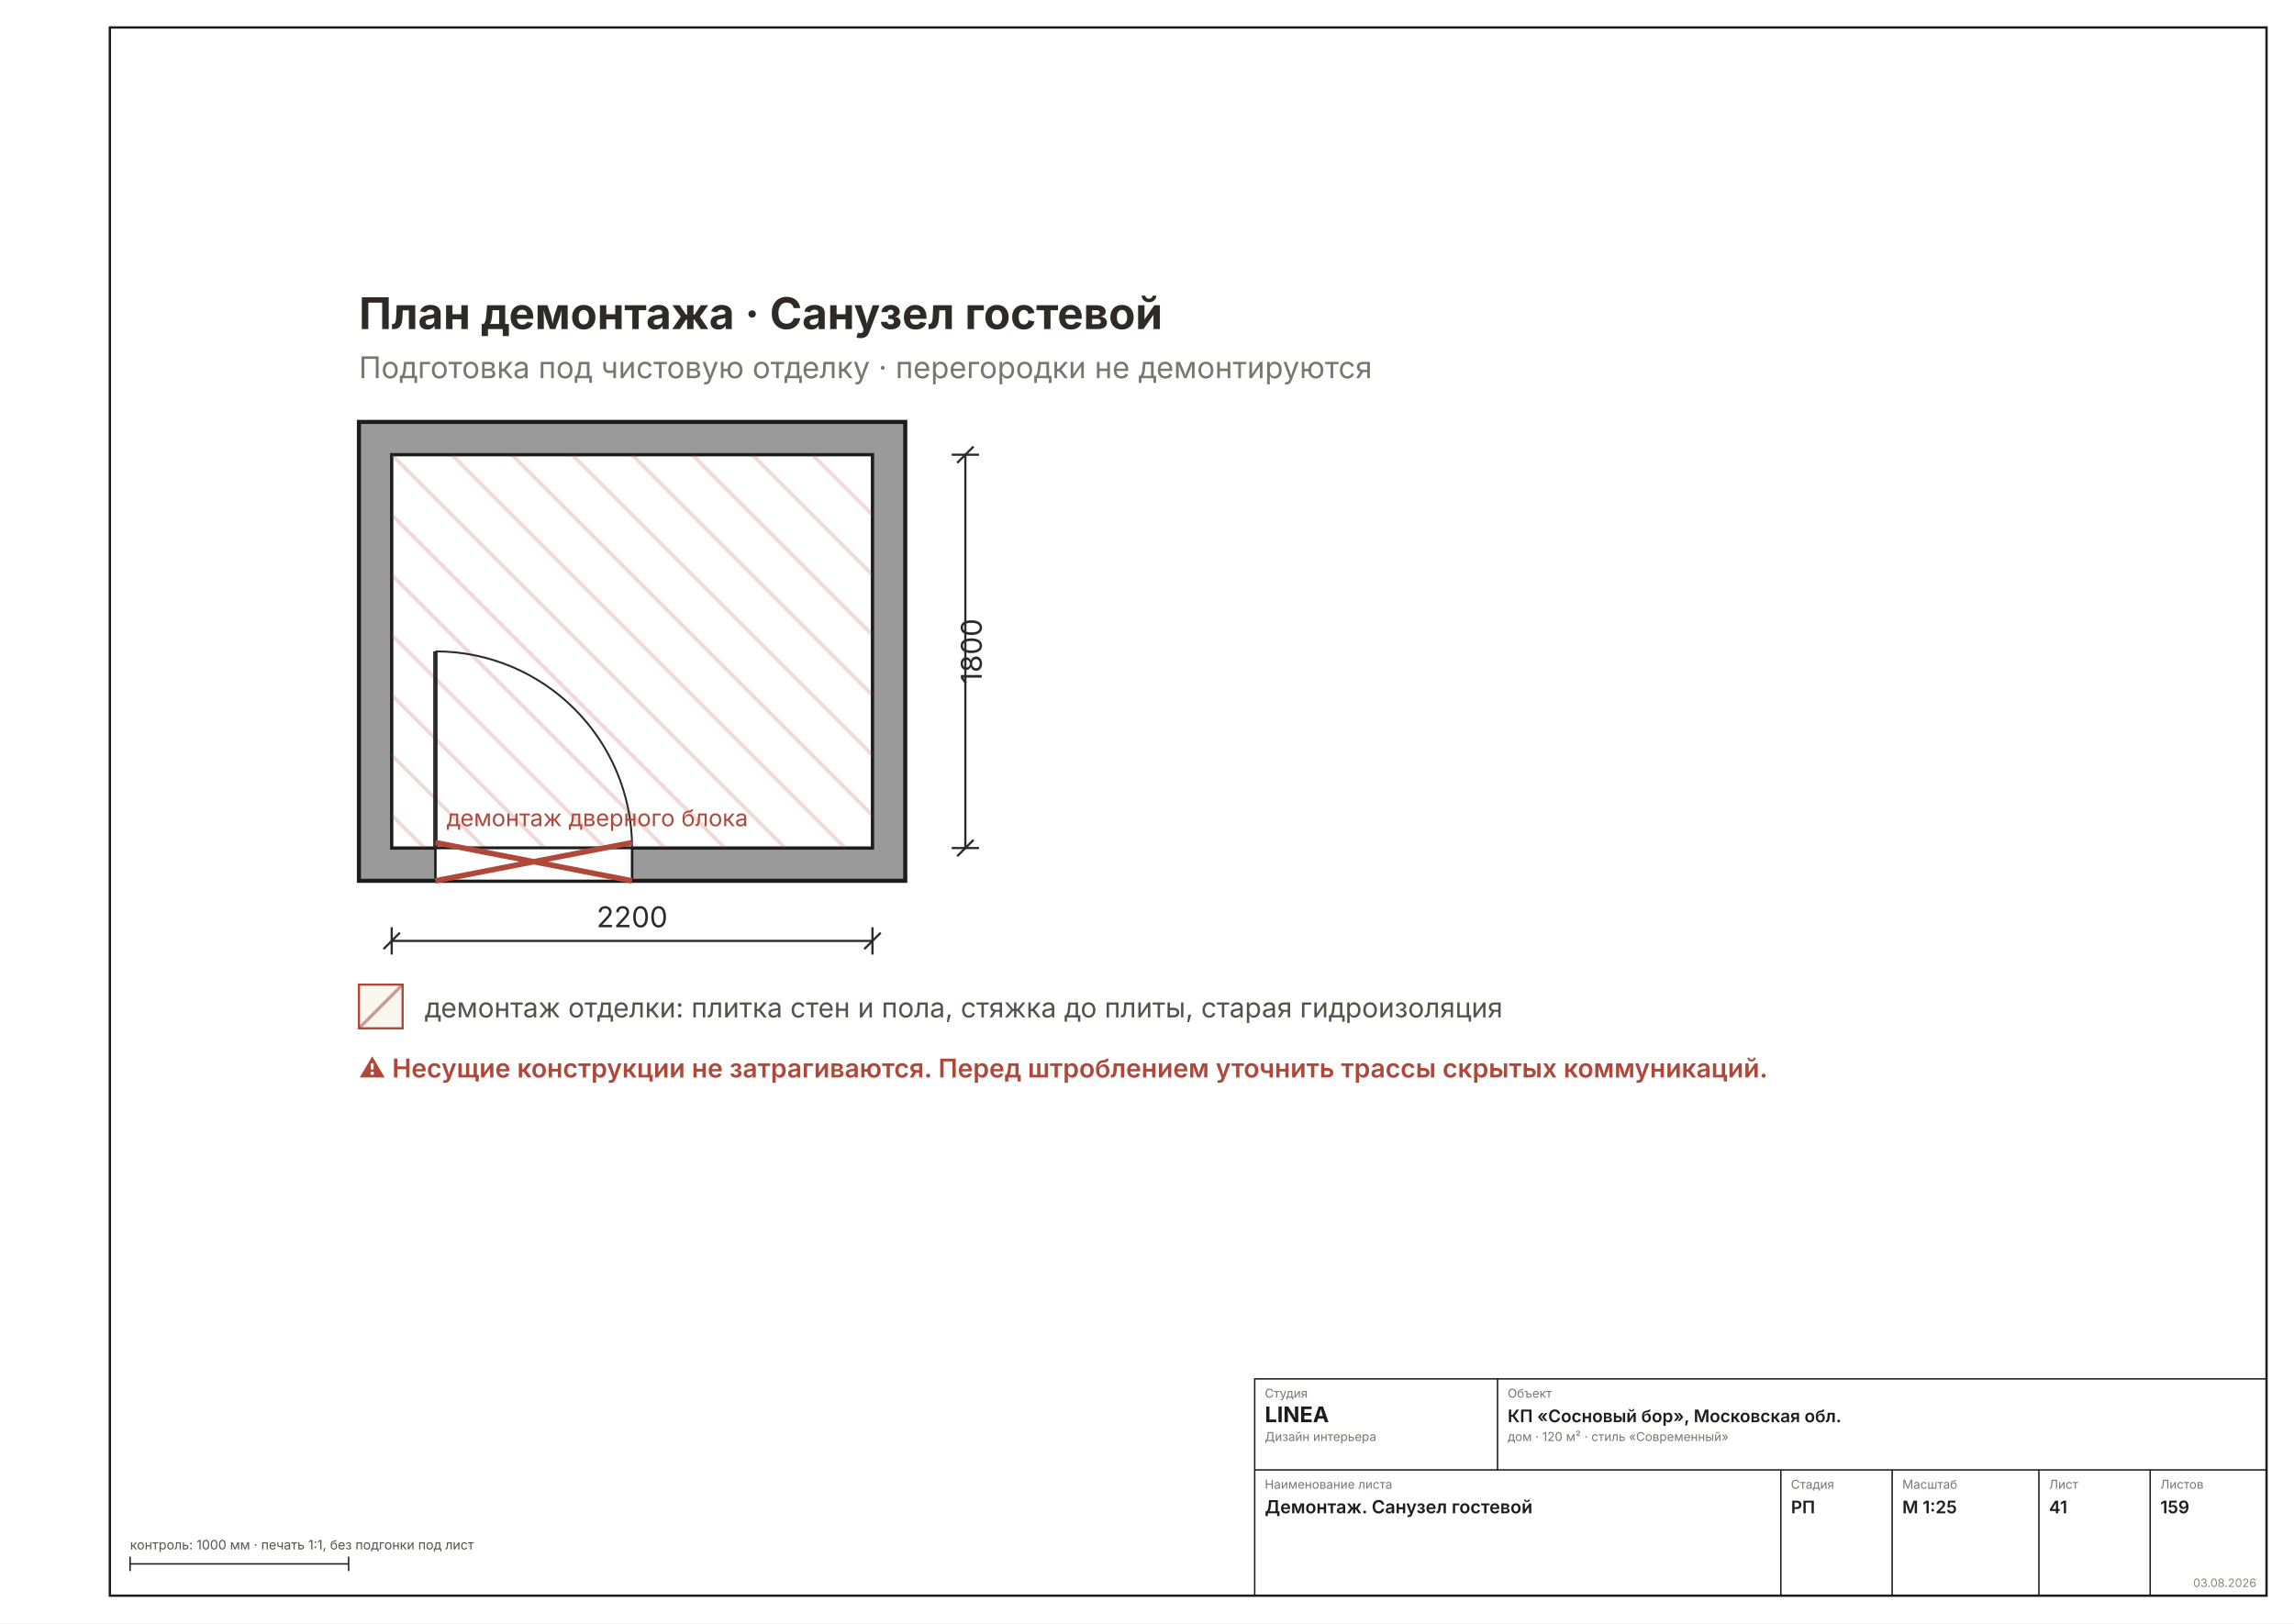
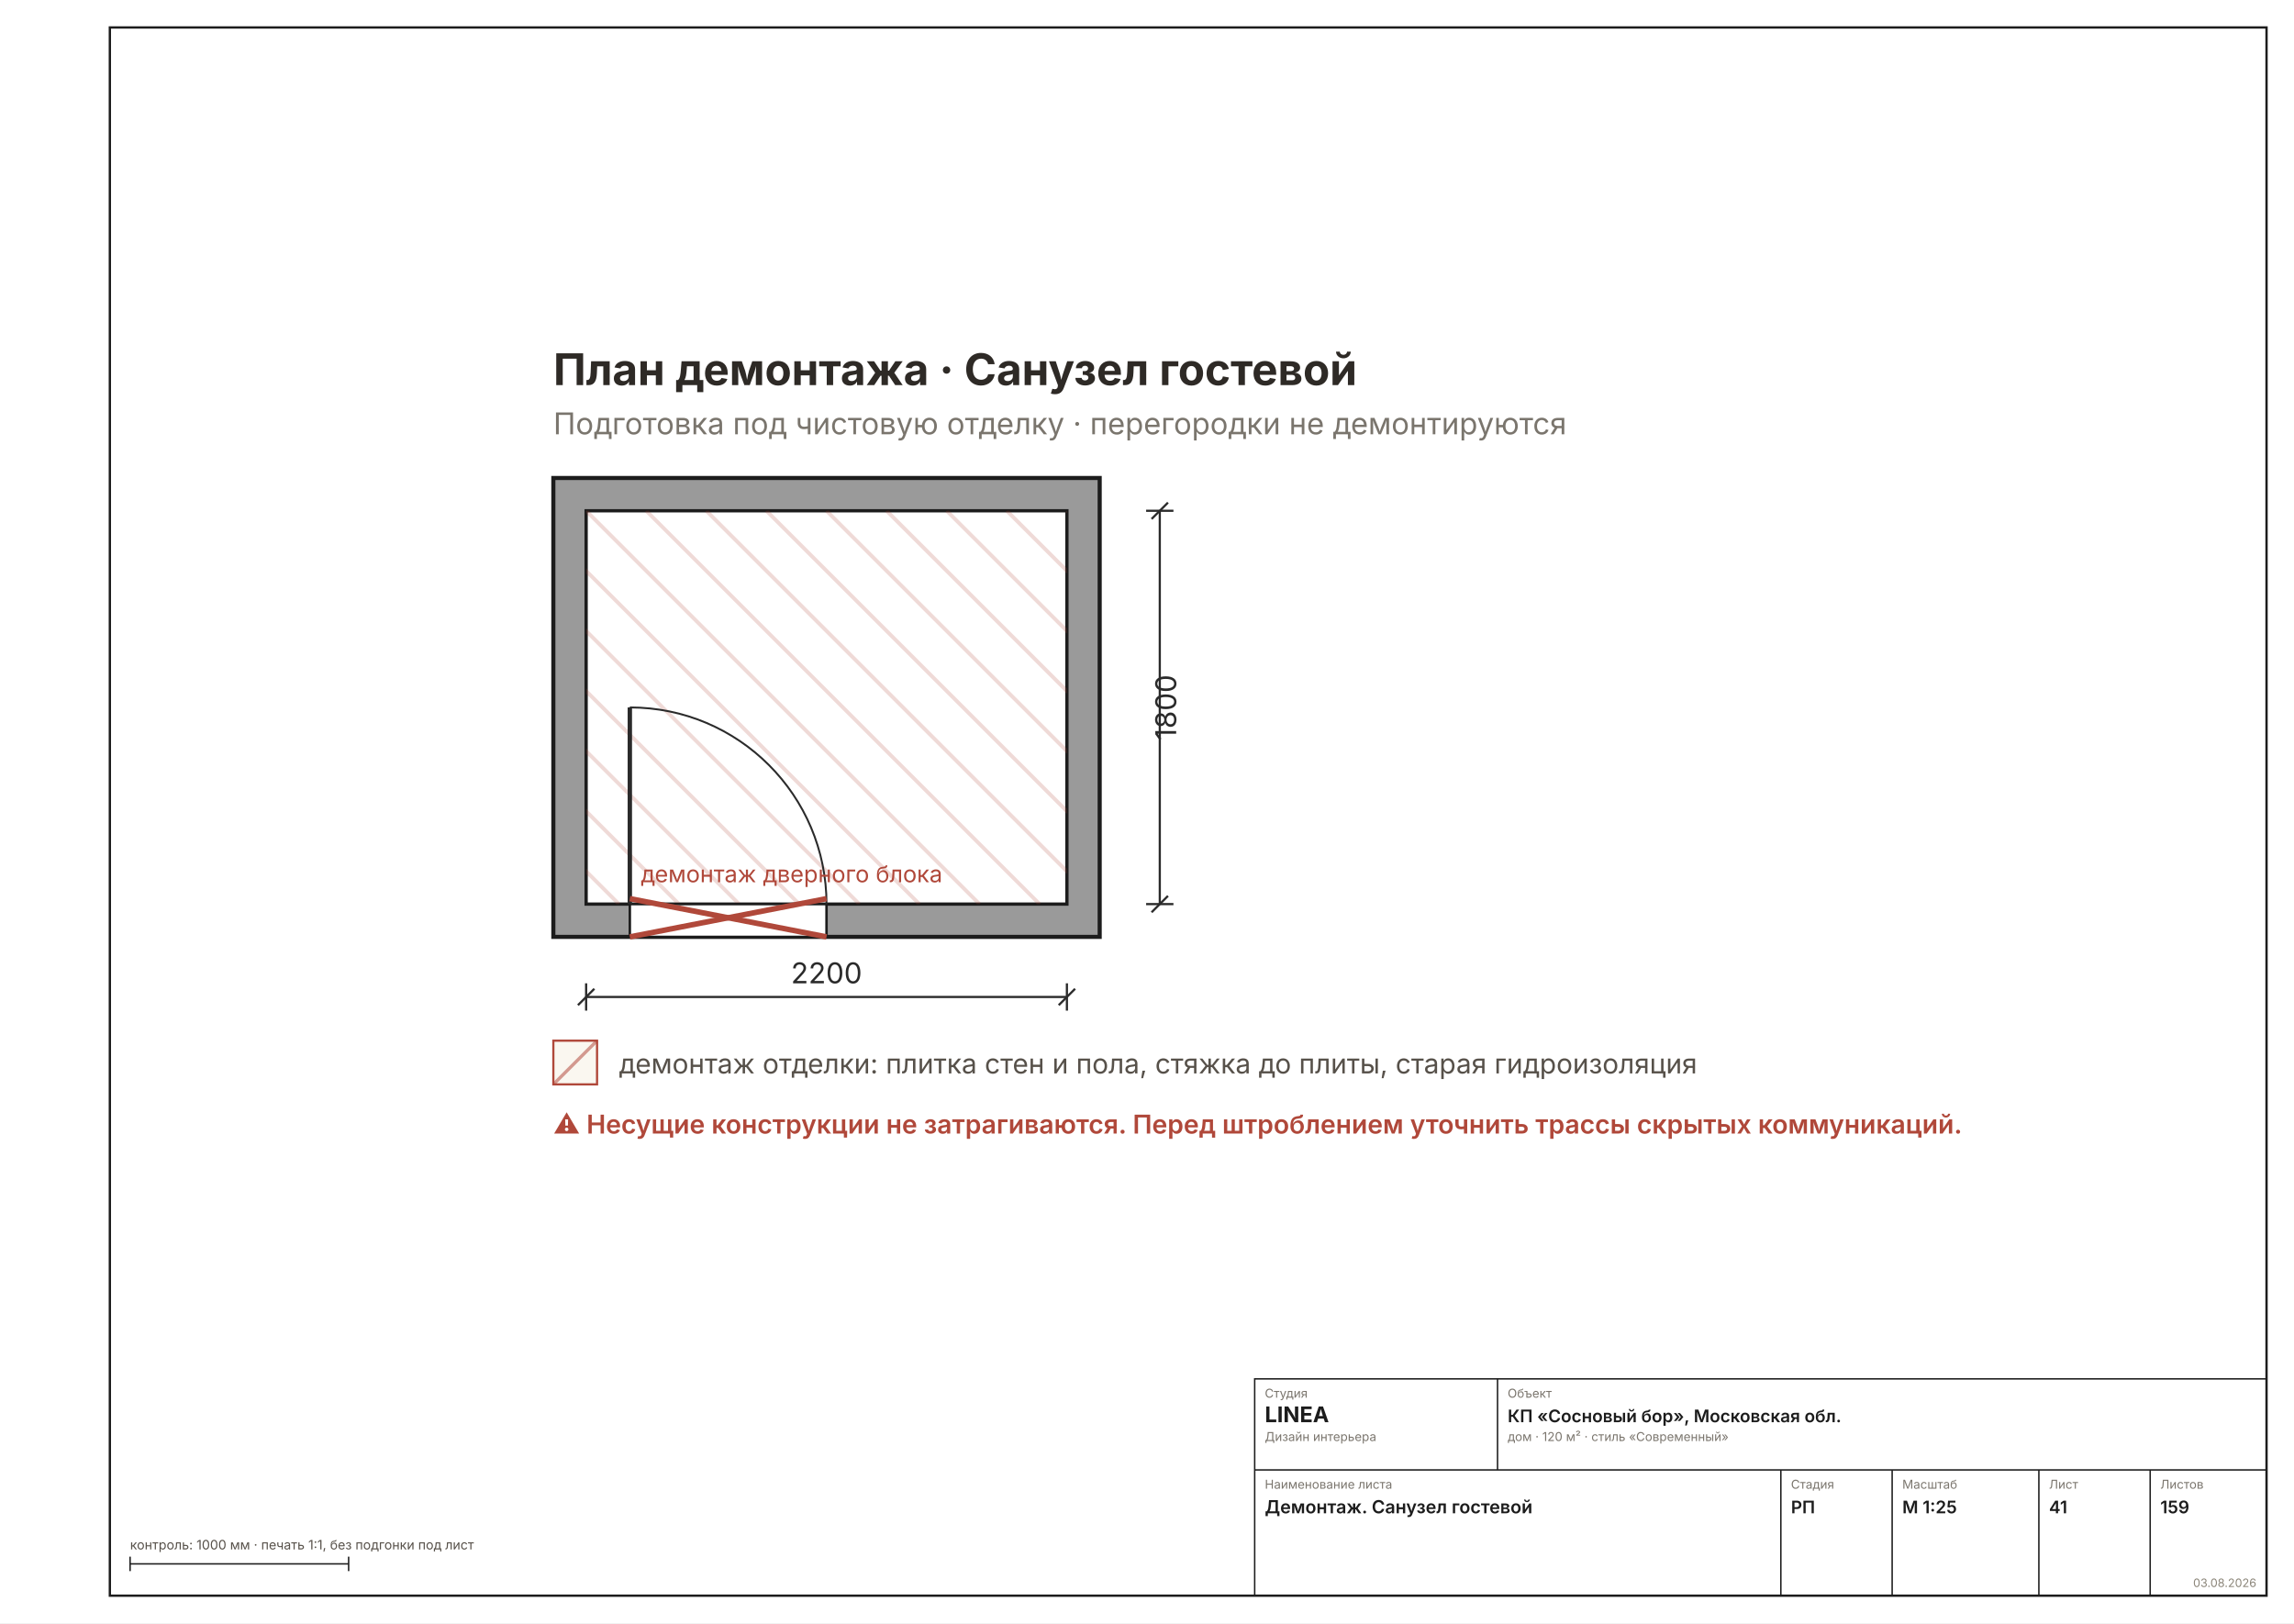
<svg xmlns="http://www.w3.org/2000/svg" width="1587" height="1123" viewBox="0 0 1587 1123" font-family="Inter, &quot;Helvetica Neue&quot;, Arial, sans-serif">
  <rect width="1587" height="1123" fill="#FFFFFF" />
  <rect x="76" y="19" width="1492" height="1085" fill="none" stroke="#1C1C1C" stroke-width="1.6" />
-   <g transform="translate(82 125.6195) scale(1.8898)">
+   <g transform="translate(216.5064 164.4083) scale(1.8898)">
    <defs>
      <pattern id="rh41" width="7" height="7" patternUnits="userSpaceOnUse" patternTransform="rotate(45)">
        <rect width="7" height="7" fill="#9A9A9A" />
        <line x1="0" y1="0" x2="0" y2="7" stroke="#6E6E6E" stroke-width="2" />
      </pattern>
    </defs>
    <rect x="88" y="88" width="200" height="168" fill="#9A9A9A" stroke="#1C1C1C" stroke-width="1.5" />
    <rect x="100" y="100" width="176" height="144" fill="#FFFFFF" stroke="#1C1C1C" stroke-width="1.2" />
    <clipPath id="dm4">
      <rect x="100" y="100" width="176" height="144" />
    </clipPath>
    <g clip-path="url(#dm4)">
      <line x1="-54" y1="100" x2="90" y2="244" stroke="#B0483A33" stroke-width="1.4" />
      <line x1="-32" y1="100" x2="112" y2="244" stroke="#B0483A33" stroke-width="1.4" />
      <line x1="-10" y1="100" x2="134" y2="244" stroke="#B0483A33" stroke-width="1.4" />
      <line x1="12" y1="100" x2="156" y2="244" stroke="#B0483A33" stroke-width="1.4" />
      <line x1="34" y1="100" x2="178" y2="244" stroke="#B0483A33" stroke-width="1.4" />
      <line x1="56" y1="100" x2="200" y2="244" stroke="#B0483A33" stroke-width="1.4" />
      <line x1="78" y1="100" x2="222" y2="244" stroke="#B0483A33" stroke-width="1.4" />
      <line x1="100" y1="100" x2="244" y2="244" stroke="#B0483A33" stroke-width="1.4" />
      <line x1="122" y1="100" x2="266" y2="244" stroke="#B0483A33" stroke-width="1.4" />
      <line x1="144" y1="100" x2="288" y2="244" stroke="#B0483A33" stroke-width="1.4" />
      <line x1="166" y1="100" x2="310" y2="244" stroke="#B0483A33" stroke-width="1.4" />
      <line x1="188" y1="100" x2="332" y2="244" stroke="#B0483A33" stroke-width="1.4" />
      <line x1="210" y1="100" x2="354" y2="244" stroke="#B0483A33" stroke-width="1.4" />
      <line x1="232" y1="100" x2="376" y2="244" stroke="#B0483A33" stroke-width="1.4" />
      <line x1="254" y1="100" x2="398" y2="244" stroke="#B0483A33" stroke-width="1.4" />
      <line x1="276" y1="100" x2="420" y2="244" stroke="#B0483A33" stroke-width="1.4" />
      <line x1="298" y1="100" x2="442" y2="244" stroke="#B0483A33" stroke-width="1.4" />
      <line x1="320" y1="100" x2="464" y2="244" stroke="#B0483A33" stroke-width="1.4" />
      <line x1="342" y1="100" x2="486" y2="244" stroke="#B0483A33" stroke-width="1.4" />
      <line x1="364" y1="100" x2="508" y2="244" stroke="#B0483A33" stroke-width="1.4" />
      <line x1="386" y1="100" x2="530" y2="244" stroke="#B0483A33" stroke-width="1.4" />
      <line x1="408" y1="100" x2="552" y2="244" stroke="#B0483A33" stroke-width="1.4" />
    </g>
    <rect x="116" y="244" width="72" height="12" fill="#FFFFFF" stroke="#1C1C1C" stroke-width="0.9" />
    <line x1="116" y1="244" x2="116" y2="172" stroke="#2A2A2A" stroke-width="1.6" />
    <path d="M 188 244 A 72 72 0 0 0 116 172" fill="none" stroke="#2A2A2A" stroke-width="0.7" />
    <g stroke="#B0483A" stroke-width="2">
      <line x1="116" y1="242" x2="188" y2="256" />
      <line x1="116" y1="256" x2="188" y2="242" />
    </g>
    <text x="120" y="236" font-size="8.5" fill="#B0483A">демонтаж дверного блока</text>
    <text x="88" y="54" font-size="16" font-weight="700" fill="#2E2A26">План демонтажа · Санузел гостевой</text>
    <text x="88" y="72" font-size="11" fill="#7A756D">Подготовка под чистовую отделку · перегородки не демонтируются</text>
    <g stroke="#2A2A2A" stroke-width="0.8" fill="none">
      <line x1="100" y1="278" x2="276" y2="278" />
      <line x1="100" y1="273" x2="100" y2="283" />
      <line x1="276" y1="273" x2="276" y2="283" />
      <line x1="97" y1="281" x2="103" y2="275" />
      <line x1="273" y1="281" x2="279" y2="275" />
    </g>
    <text x="188" y="273" font-size="10.5" fill="#2A2A2A" text-anchor="middle">2200</text>
    <g stroke="#2A2A2A" stroke-width="0.8" fill="none">
      <line x1="310" y1="100" x2="310" y2="244" />
      <line x1="305" y1="100" x2="315" y2="100" />
      <line x1="305" y1="244" x2="315" y2="244" />
      <line x1="307" y1="103" x2="313" y2="97" />
      <line x1="307" y1="247" x2="313" y2="241" />
    </g>
    <text x="316" y="172" font-size="10.5" fill="#2A2A2A" transform="rotate(-90 316 172)" text-anchor="middle">1800</text>
    <g font-size="10" fill="#57514A">
      <rect x="88" y="294" width="16" height="16" fill="#FAF7F0" stroke="#B0483A" stroke-width="0.8" />
      <line x1="88" y1="310" x2="104" y2="294" stroke="#B0483A88" stroke-width="1.2" />
      <text x="112" y="306">демонтаж отделки: плитка стен и пола, стяжка до плиты, старая гидроизоляция</text>
    </g>
    <g font-size="9.5" font-weight="600" fill="#B0483A">
      <text x="88" y="328">⚠ Несущие конструкции не затрагиваются. Перед штроблением уточнить трассы скрытых коммуникаций.</text>
    </g>
  </g>
  <g stroke="#1C1C1C" stroke-width="1" fill="none">
    <rect x="868" y="954" width="700" height="150" />
    <line x1="868" y1="1017" x2="1568" y2="1017" />
    <line x1="1036" y1="954" x2="1036" y2="1017" />
    <line x1="1232" y1="1017" x2="1232" y2="1104" />
    <line x1="1309" y1="1017" x2="1309" y2="1104" />
    <line x1="1410.5" y1="1017" x2="1410.5" y2="1104" />
    <line x1="1487.5" y1="1017" x2="1487.5" y2="1104" />
  </g>
  <text x="875" y="967" font-size="8.5" fill="#7A756D">Студия</text>
  <text x="875" y="984" font-size="15" font-weight="700" fill="#1C1C1C">LINEA</text>
  <text x="875" y="997" font-size="8.5" fill="#7A756D">Дизайн интерьера</text>
  <text x="1043" y="967" font-size="8.5" fill="#7A756D">Объект</text>
  <text x="1043" y="984" font-size="12" font-weight="600" fill="#1C1C1C">КП «Сосновый бор», Московская обл.</text>
  <text x="1043" y="997" font-size="8.5" fill="#7A756D">дом · 120 м² · стиль «Современный»</text>
  <text x="875" y="1030" font-size="8.5" fill="#7A756D">Наименование листа</text>
  <text x="875" y="1047" font-size="12.5" font-weight="600" fill="#1C1C1C">Демонтаж. Санузел гостевой</text>
  <text x="1239" y="1030" font-size="8.5" fill="#7A756D">Стадия</text>
  <text x="1239" y="1047" font-size="12" font-weight="600" fill="#1C1C1C">РП</text>
  <text x="1316" y="1030" font-size="8.5" fill="#7A756D">Масштаб</text>
  <text x="1316" y="1047" font-size="12" font-weight="600" fill="#1C1C1C">М 1:25</text>
  <text x="1417.5" y="1030" font-size="8.5" fill="#7A756D">Лист</text>
  <text x="1417.5" y="1047" font-size="12" font-weight="600" fill="#1C1C1C">41</text>
  <text x="1494.5" y="1030" font-size="8.5" fill="#7A756D">Листов</text>
  <text x="1494.5" y="1047" font-size="12" font-weight="600" fill="#1C1C1C">159</text>
  <text x="1561" y="1098" font-size="8" fill="#8A8478" text-anchor="end">03.08.2026</text>
  <g stroke="#1C1C1C" stroke-width="1">
    <line x1="90" y1="1082" x2="241.184" y2="1082" />
    <line x1="90" y1="1077" x2="90" y2="1087" />
    <line x1="241.184" y1="1077" x2="241.184" y2="1087" />
  </g>
  <text x="90" y="1072" font-size="9" fill="#57514A">контроль: 1000 мм · печать 1:1, без подгонки под лист</text>
</svg>
